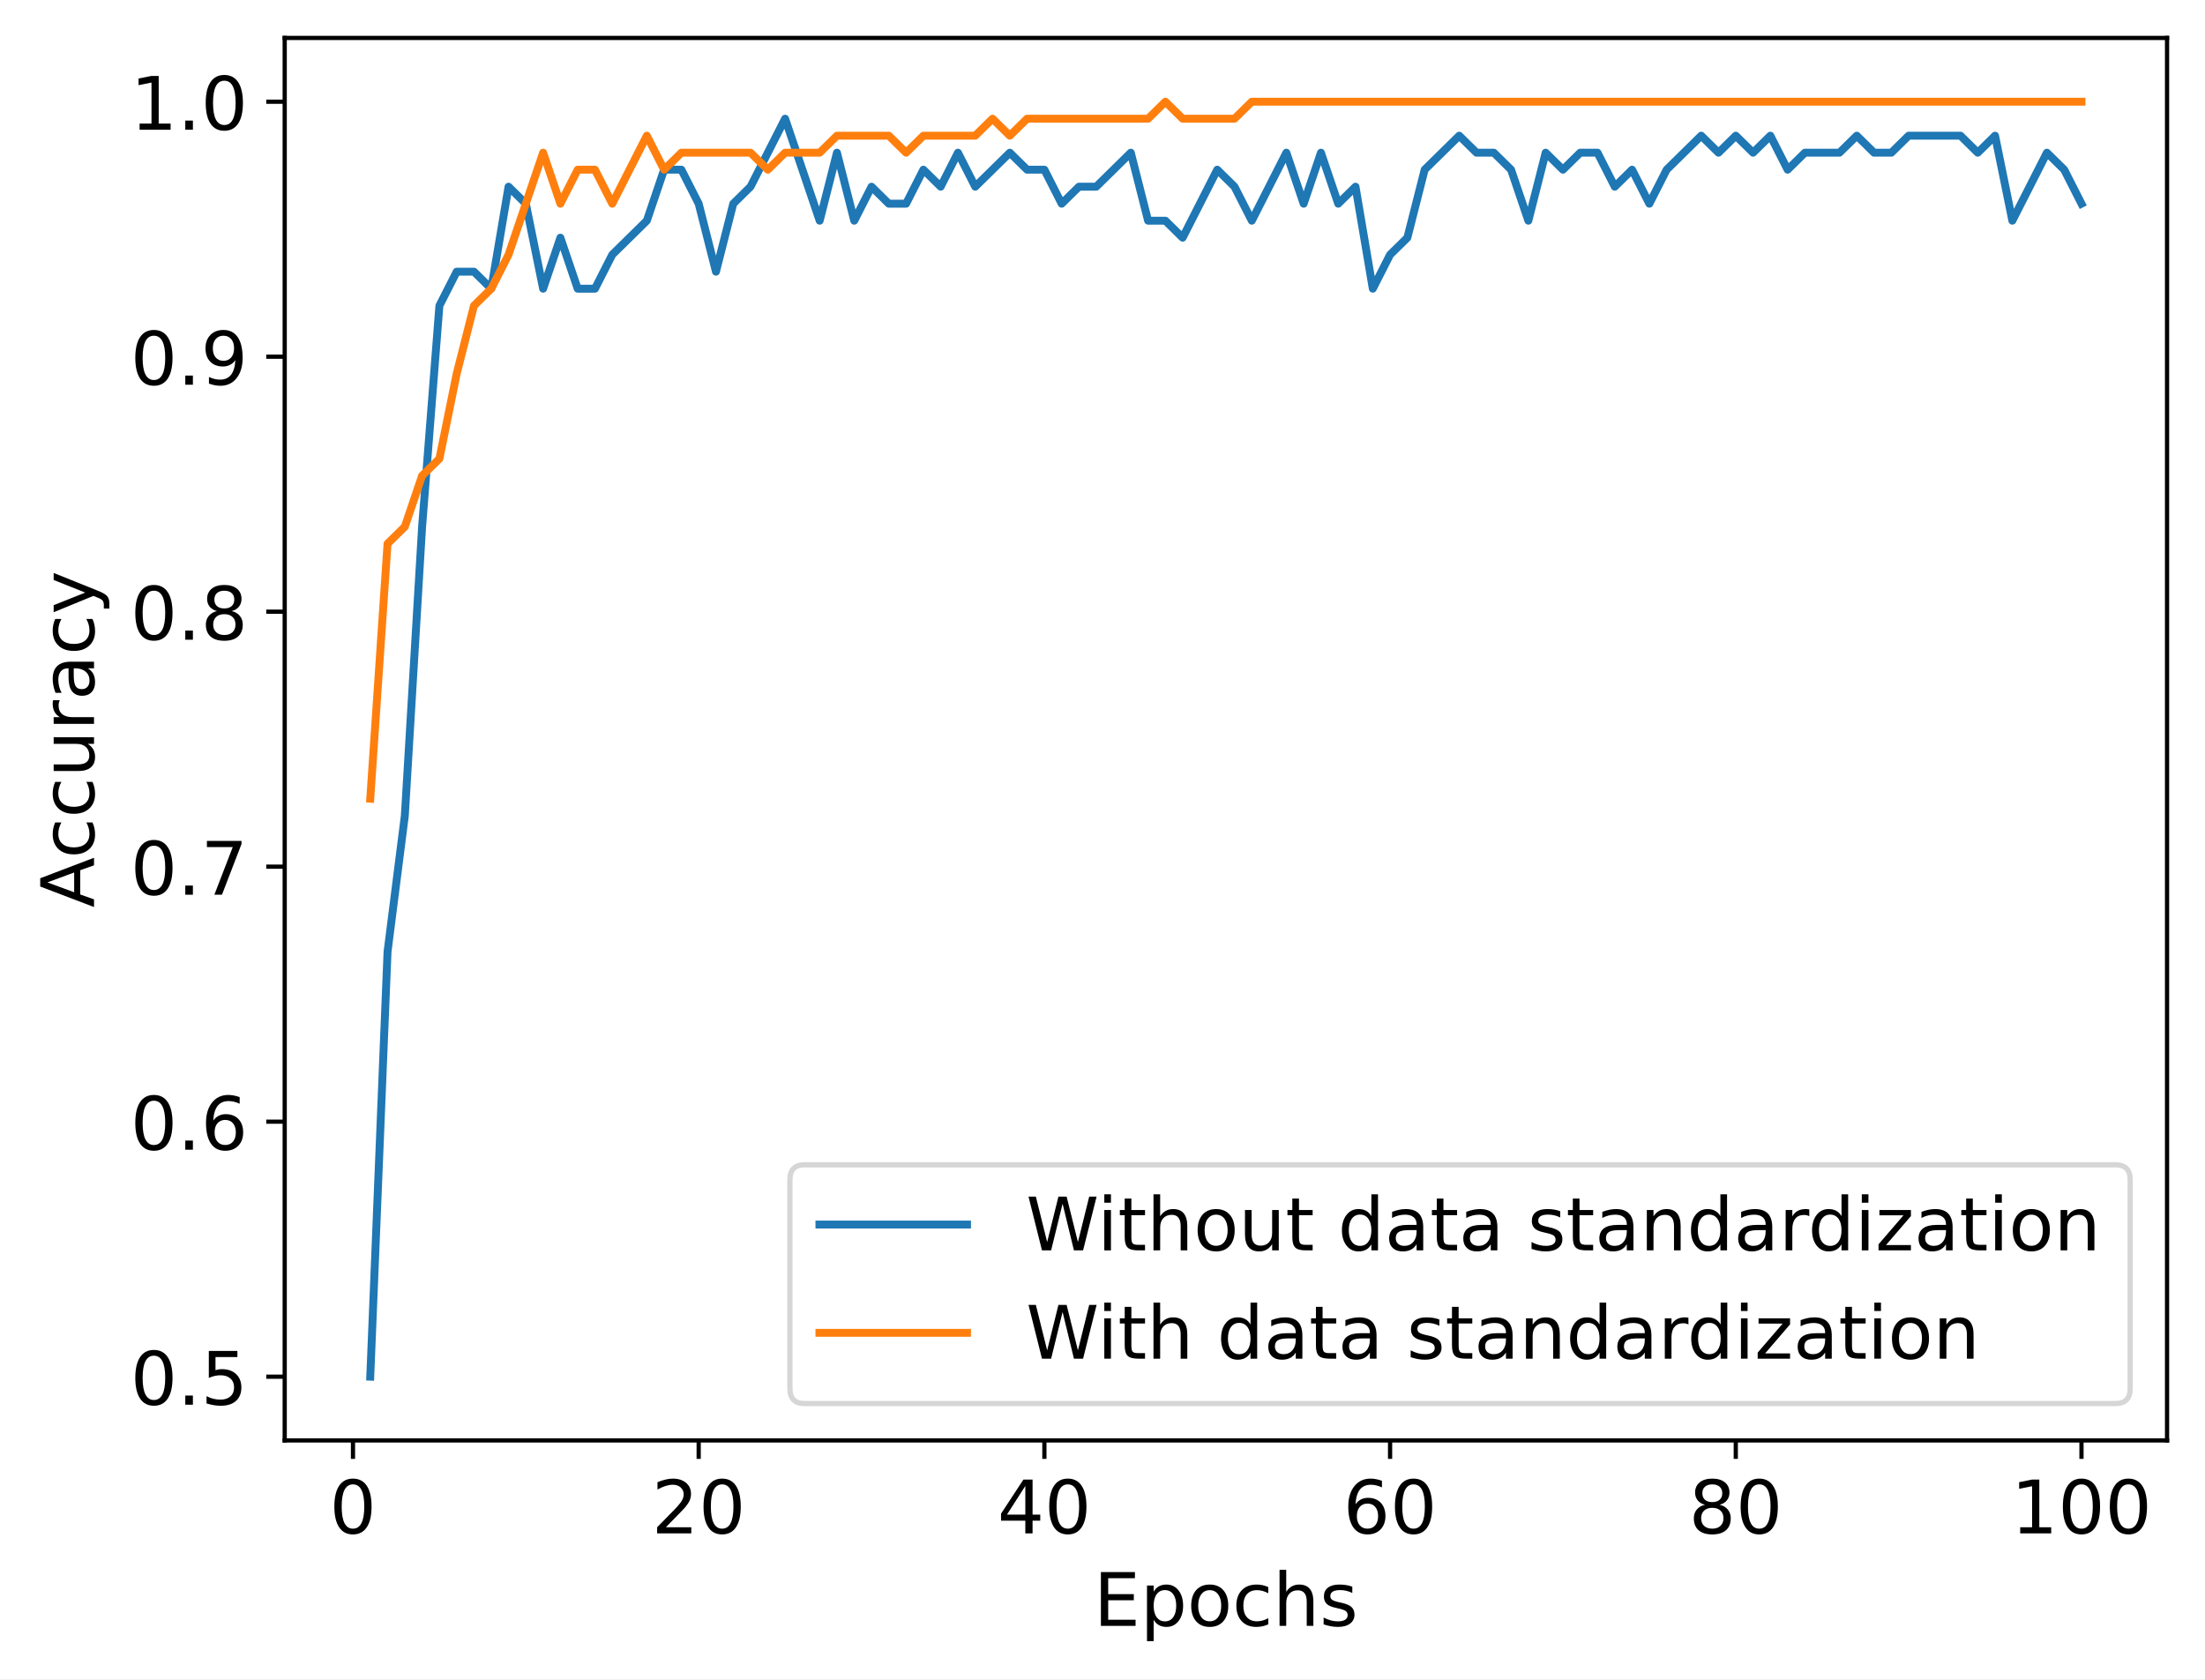
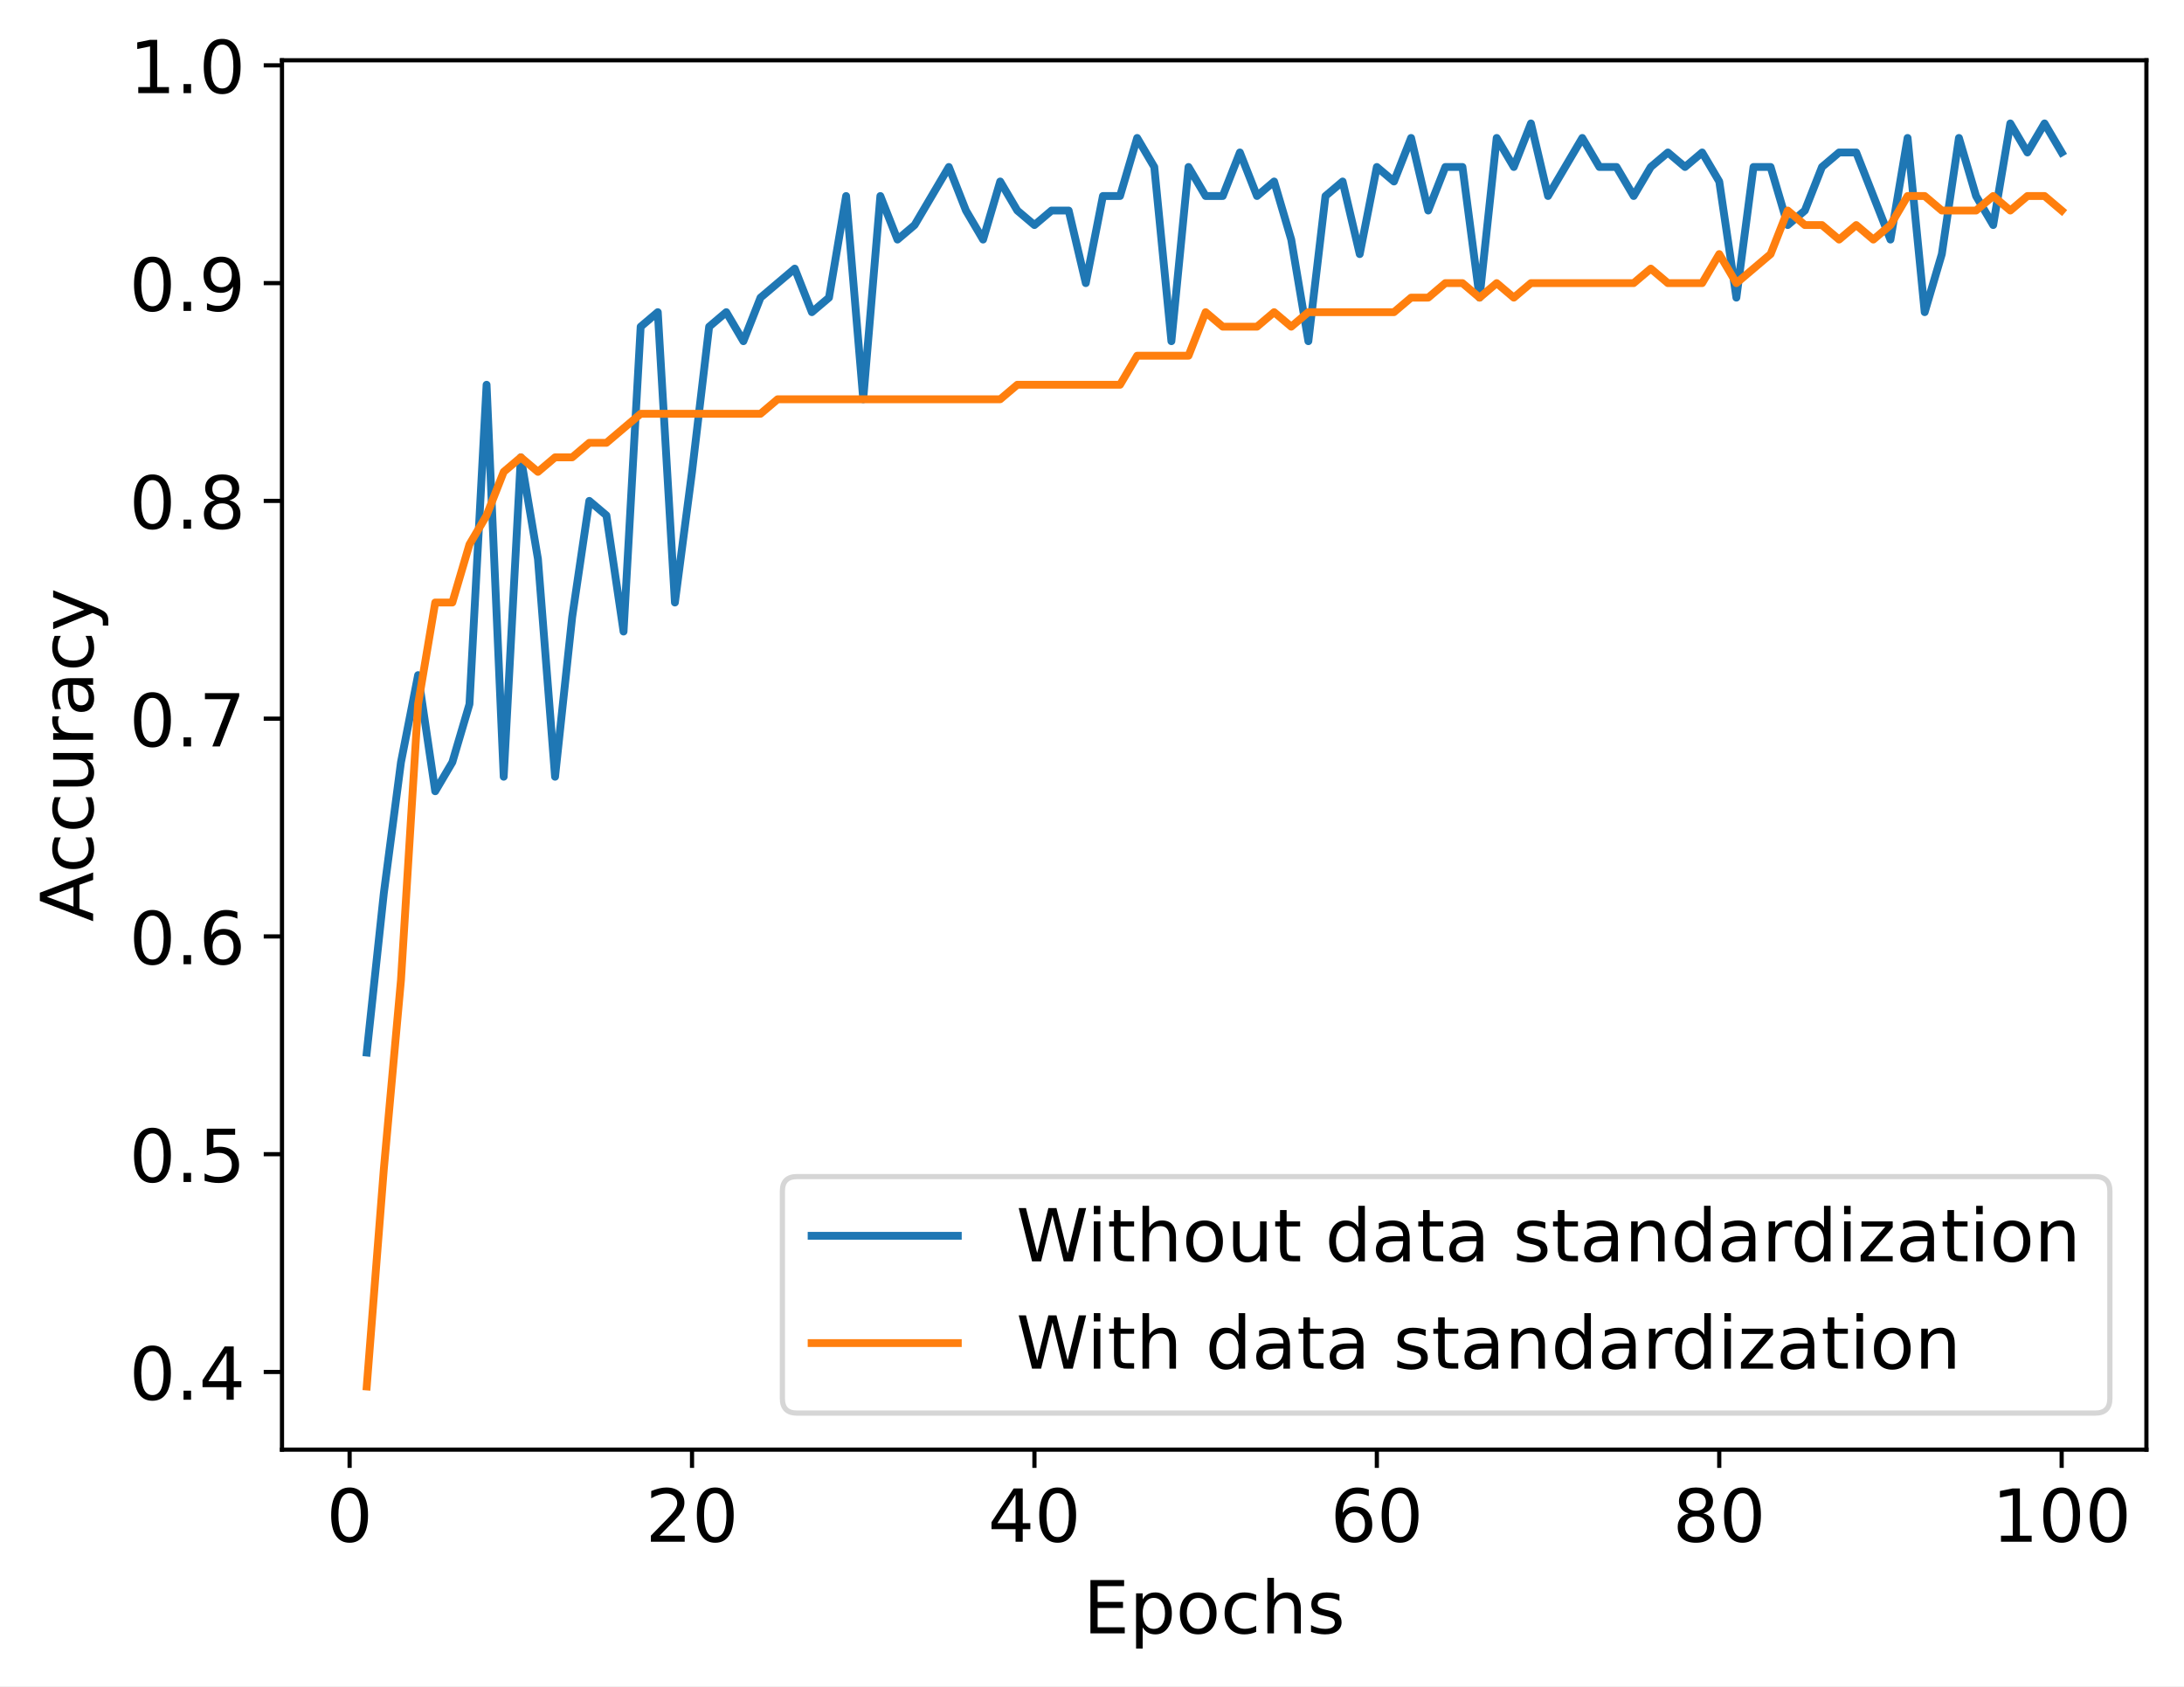
- <svg xmlns="http://www.w3.org/2000/svg" xmlns:xlink="http://www.w3.org/1999/xlink" width="418.334pt" height="318.611pt" viewBox="0 0 418.334 318.611" version="1.1">
+ <svg xmlns="http://www.w3.org/2000/svg" xmlns:xlink="http://www.w3.org/1999/xlink" width="418.334pt" height="322.956pt" viewBox="0 0 418.334 322.956" version="1.1">
  <defs>
    <style type="text/css">*{stroke-linejoin: round; stroke-linecap: butt}</style>
  </defs>
  <g id="figure_1">
    <g id="patch_1">
-       <path d="M 0 318.611  L 418.334 318.611  L 418.334 0  L 0 0  z " style="fill: #ffffff" />
+       <path d="M 0 322.956  L 418.334 322.956  L 418.334 0  L 0 0  z " style="fill: #ffffff" />
    </g>
    <g id="axes_1">
      <g id="patch_2">
-         <path d="M 54.014 273.312  L 411.134 273.312  L 411.134 7.2  L 54.014 7.2  z " style="fill: #ffffff" />
+         <path d="M 54.014 277.658  L 411.134 277.658  L 411.134 11.546  L 54.014 11.546  z " style="fill: #ffffff" />
      </g>
      <g id="matplotlib.axis_1">
        <g id="xtick_1">
          <g id="line2d_1">
            <defs>
-               <path id="m6c33b7d2ee" d="M 0 0  L 0 3.5  " style="stroke: #000000; stroke-width: 0.8" />
-             </defs>
-             <g>
-               <use xlink:href="#m6c33b7d2ee" x="66.967" y="273.312" style="stroke: #000000; stroke-width: 0.8" />
+               <path id="m0db9f91074" d="M 0 0  L 0 3.5  " style="stroke: #000000; stroke-width: 0.8" />
+             </defs>
+             <g>
+               <use xlink:href="#m0db9f91074" x="66.967" y="277.658" style="stroke: #000000; stroke-width: 0.8" />
            </g>
          </g>
          <g id="text_1">
-             <g transform="translate(62.51339 290.9498) scale(0.14 -0.14)">
+             <g transform="translate(62.51339 295.2955) scale(0.14 -0.14)">
              <defs>
                <path id="DejaVuSans-30" d="M 2034 4250  Q 1547 4250 1301 3770  Q 1056 3291 1056 2328  Q 1056 1369 1301 889  Q 1547 409 2034 409  Q 2525 409 2770 889  Q 3016 1369 3016 2328  Q 3016 3291 2770 3770  Q 2525 4250 2034 4250  z M 2034 4750  Q 2819 4750 3233 4129  Q 3647 3509 3647 2328  Q 3647 1150 3233 529  Q 2819 -91 2034 -91  Q 1250 -91 836 529  Q 422 1150 422 2328  Q 422 3509 836 4129  Q 1250 4750 2034 4750  z " transform="scale(0.015625)" />
              </defs>
              <use xlink:href="#DejaVuSans-30" />
            </g>
          </g>
        </g>
        <g id="xtick_2">
          <g id="line2d_2">
            <g>
-               <use xlink:href="#m6c33b7d2ee" x="132.554" y="273.312" style="stroke: #000000; stroke-width: 0.8" />
+               <use xlink:href="#m0db9f91074" x="132.554" y="277.658" style="stroke: #000000; stroke-width: 0.8" />
            </g>
          </g>
          <g id="text_2">
-             <g transform="translate(123.6464 290.9498) scale(0.14 -0.14)">
+             <g transform="translate(123.6464 295.2955) scale(0.14 -0.14)">
              <defs>
                <path id="DejaVuSans-32" d="M 1228 531  L 3431 531  L 3431 0  L 469 0  L 469 531  Q 828 903 1448 1529  Q 2069 2156 2228 2338  Q 2531 2678 2651 2914  Q 2772 3150 2772 3378  Q 2772 3750 2511 3984  Q 2250 4219 1831 4219  Q 1534 4219 1204 4116  Q 875 4013 500 3803  L 500 4441  Q 881 4594 1212 4672  Q 1544 4750 1819 4750  Q 2544 4750 2975 4387  Q 3406 4025 3406 3419  Q 3406 3131 3298 2873  Q 3191 2616 2906 2266  Q 2828 2175 2409 1742  Q 1991 1309 1228 531  z " transform="scale(0.015625)" />
              </defs>
              <use xlink:href="#DejaVuSans-32" />
              <use xlink:href="#DejaVuSans-30" x="63.623" />
            </g>
          </g>
        </g>
        <g id="xtick_3">
          <g id="line2d_3">
            <g>
-               <use xlink:href="#m6c33b7d2ee" x="198.141" y="273.312" style="stroke: #000000; stroke-width: 0.8" />
+               <use xlink:href="#m0db9f91074" x="198.141" y="277.658" style="stroke: #000000; stroke-width: 0.8" />
            </g>
          </g>
          <g id="text_3">
-             <g transform="translate(189.2332 290.9498) scale(0.14 -0.14)">
+             <g transform="translate(189.2332 295.2955) scale(0.14 -0.14)">
              <defs>
                <path id="DejaVuSans-34" d="M 2419 4116  L 825 1625  L 2419 1625  L 2419 4116  z M 2253 4666  L 3047 4666  L 3047 1625  L 3713 1625  L 3713 1100  L 3047 1100  L 3047 0  L 2419 0  L 2419 1100  L 313 1100  L 313 1709  L 2253 4666  z " transform="scale(0.015625)" />
              </defs>
              <use xlink:href="#DejaVuSans-34" />
              <use xlink:href="#DejaVuSans-30" x="63.623" />
            </g>
          </g>
        </g>
        <g id="xtick_4">
          <g id="line2d_4">
            <g>
-               <use xlink:href="#m6c33b7d2ee" x="263.727" y="273.312" style="stroke: #000000; stroke-width: 0.8" />
+               <use xlink:href="#m0db9f91074" x="263.727" y="277.658" style="stroke: #000000; stroke-width: 0.8" />
            </g>
          </g>
          <g id="text_4">
-             <g transform="translate(254.82 290.9498) scale(0.14 -0.14)">
+             <g transform="translate(254.82 295.2955) scale(0.14 -0.14)">
              <defs>
                <path id="DejaVuSans-36" d="M 2113 2584  Q 1688 2584 1439 2293  Q 1191 2003 1191 1497  Q 1191 994 1439 701  Q 1688 409 2113 409  Q 2538 409 2786 701  Q 3034 994 3034 1497  Q 3034 2003 2786 2293  Q 2538 2584 2113 2584  z M 3366 4563  L 3366 3988  Q 3128 4100 2886 4159  Q 2644 4219 2406 4219  Q 1781 4219 1451 3797  Q 1122 3375 1075 2522  Q 1259 2794 1537 2939  Q 1816 3084 2150 3084  Q 2853 3084 3261 2657  Q 3669 2231 3669 1497  Q 3669 778 3244 343  Q 2819 -91 2113 -91  Q 1303 -91 875 529  Q 447 1150 447 2328  Q 447 3434 972 4092  Q 1497 4750 2381 4750  Q 2619 4750 2861 4703  Q 3103 4656 3366 4563  z " transform="scale(0.015625)" />
              </defs>
              <use xlink:href="#DejaVuSans-36" />
              <use xlink:href="#DejaVuSans-30" x="63.623" />
            </g>
          </g>
        </g>
        <g id="xtick_5">
          <g id="line2d_5">
            <g>
-               <use xlink:href="#m6c33b7d2ee" x="329.314" y="273.312" style="stroke: #000000; stroke-width: 0.8" />
+               <use xlink:href="#m0db9f91074" x="329.314" y="277.658" style="stroke: #000000; stroke-width: 0.8" />
            </g>
          </g>
          <g id="text_5">
-             <g transform="translate(320.4067 290.9498) scale(0.14 -0.14)">
+             <g transform="translate(320.4067 295.2955) scale(0.14 -0.14)">
              <defs>
                <path id="DejaVuSans-38" d="M 2034 2216  Q 1584 2216 1326 1975  Q 1069 1734 1069 1313  Q 1069 891 1326 650  Q 1584 409 2034 409  Q 2484 409 2743 651  Q 3003 894 3003 1313  Q 3003 1734 2745 1975  Q 2488 2216 2034 2216  z M 1403 2484  Q 997 2584 770 2862  Q 544 3141 544 3541  Q 544 4100 942 4425  Q 1341 4750 2034 4750  Q 2731 4750 3128 4425  Q 3525 4100 3525 3541  Q 3525 3141 3298 2862  Q 3072 2584 2669 2484  Q 3125 2378 3379 2068  Q 3634 1759 3634 1313  Q 3634 634 3220 271  Q 2806 -91 2034 -91  Q 1263 -91 848 271  Q 434 634 434 1313  Q 434 1759 690 2068  Q 947 2378 1403 2484  z M 1172 3481  Q 1172 3119 1398 2916  Q 1625 2713 2034 2713  Q 2441 2713 2670 2916  Q 2900 3119 2900 3481  Q 2900 3844 2670 4047  Q 2441 4250 2034 4250  Q 1625 4250 1398 4047  Q 1172 3844 1172 3481  z " transform="scale(0.015625)" />
              </defs>
              <use xlink:href="#DejaVuSans-38" />
              <use xlink:href="#DejaVuSans-30" x="63.623" />
            </g>
          </g>
        </g>
        <g id="xtick_6">
          <g id="line2d_6">
            <g>
-               <use xlink:href="#m6c33b7d2ee" x="394.901" y="273.312" style="stroke: #000000; stroke-width: 0.8" />
+               <use xlink:href="#m0db9f91074" x="394.901" y="277.658" style="stroke: #000000; stroke-width: 0.8" />
            </g>
          </g>
          <g id="text_6">
-             <g transform="translate(381.5398 290.9498) scale(0.14 -0.14)">
+             <g transform="translate(381.5398 295.2955) scale(0.14 -0.14)">
              <defs>
                <path id="DejaVuSans-31" d="M 794 531  L 1825 531  L 1825 4091  L 703 3866  L 703 4441  L 1819 4666  L 2450 4666  L 2450 531  L 3481 531  L 3481 0  L 794 0  L 794 531  z " transform="scale(0.015625)" />
              </defs>
              <use xlink:href="#DejaVuSans-31" />
              <use xlink:href="#DejaVuSans-30" x="63.623" />
              <use xlink:href="#DejaVuSans-30" x="127.246" />
            </g>
          </g>
        </g>
        <g id="text_7">
-           <g transform="translate(207.4919 308.4992) scale(0.14 -0.14)">
+           <g transform="translate(207.4919 312.8448) scale(0.14 -0.14)">
            <defs>
              <path id="DejaVuSans-45" d="M 628 4666  L 3578 4666  L 3578 4134  L 1259 4134  L 1259 2753  L 3481 2753  L 3481 2222  L 1259 2222  L 1259 531  L 3634 531  L 3634 0  L 628 0  L 628 4666  z " transform="scale(0.015625)" />
              <path id="DejaVuSans-70" d="M 1159 525  L 1159 -1331  L 581 -1331  L 581 3500  L 1159 3500  L 1159 2969  Q 1341 3281 1617 3432  Q 1894 3584 2278 3584  Q 2916 3584 3314 3078  Q 3713 2572 3713 1747  Q 3713 922 3314 415  Q 2916 -91 2278 -91  Q 1894 -91 1617 61  Q 1341 213 1159 525  z M 3116 1747  Q 3116 2381 2855 2742  Q 2594 3103 2138 3103  Q 1681 3103 1420 2742  Q 1159 2381 1159 1747  Q 1159 1113 1420 752  Q 1681 391 2138 391  Q 2594 391 2855 752  Q 3116 1113 3116 1747  z " transform="scale(0.015625)" />
              <path id="DejaVuSans-6f" d="M 1959 3097  Q 1497 3097 1228 2736  Q 959 2375 959 1747  Q 959 1119 1226 758  Q 1494 397 1959 397  Q 2419 397 2687 759  Q 2956 1122 2956 1747  Q 2956 2369 2687 2733  Q 2419 3097 1959 3097  z M 1959 3584  Q 2709 3584 3137 3096  Q 3566 2609 3566 1747  Q 3566 888 3137 398  Q 2709 -91 1959 -91  Q 1206 -91 779 398  Q 353 888 353 1747  Q 353 2609 779 3096  Q 1206 3584 1959 3584  z " transform="scale(0.015625)" />
              <path id="DejaVuSans-63" d="M 3122 3366  L 3122 2828  Q 2878 2963 2633 3030  Q 2388 3097 2138 3097  Q 1578 3097 1268 2742  Q 959 2388 959 1747  Q 959 1106 1268 751  Q 1578 397 2138 397  Q 2388 397 2633 464  Q 2878 531 3122 666  L 3122 134  Q 2881 22 2623 -34  Q 2366 -91 2075 -91  Q 1284 -91 818 406  Q 353 903 353 1747  Q 353 2603 823 3093  Q 1294 3584 2113 3584  Q 2378 3584 2631 3529  Q 2884 3475 3122 3366  z " transform="scale(0.015625)" />
              <path id="DejaVuSans-68" d="M 3513 2113  L 3513 0  L 2938 0  L 2938 2094  Q 2938 2591 2744 2837  Q 2550 3084 2163 3084  Q 1697 3084 1428 2787  Q 1159 2491 1159 1978  L 1159 0  L 581 0  L 581 4863  L 1159 4863  L 1159 2956  Q 1366 3272 1645 3428  Q 1925 3584 2291 3584  Q 2894 3584 3203 3211  Q 3513 2838 3513 2113  z " transform="scale(0.015625)" />
              <path id="DejaVuSans-73" d="M 2834 3397  L 2834 2853  Q 2591 2978 2328 3040  Q 2066 3103 1784 3103  Q 1356 3103 1142 2972  Q 928 2841 928 2578  Q 928 2378 1081 2264  Q 1234 2150 1697 2047  L 1894 2003  Q 2506 1872 2764 1633  Q 3022 1394 3022 966  Q 3022 478 2636 193  Q 2250 -91 1575 -91  Q 1294 -91 989 -36  Q 684 19 347 128  L 347 722  Q 666 556 975 473  Q 1284 391 1588 391  Q 1994 391 2212 530  Q 2431 669 2431 922  Q 2431 1156 2273 1281  Q 2116 1406 1581 1522  L 1381 1569  Q 847 1681 609 1914  Q 372 2147 372 2553  Q 372 3047 722 3315  Q 1072 3584 1716 3584  Q 2034 3584 2315 3537  Q 2597 3491 2834 3397  z " transform="scale(0.015625)" />
            </defs>
            <use xlink:href="#DejaVuSans-45" />
            <use xlink:href="#DejaVuSans-70" x="63.184" />
            <use xlink:href="#DejaVuSans-6f" x="126.66" />
            <use xlink:href="#DejaVuSans-63" x="187.842" />
            <use xlink:href="#DejaVuSans-68" x="242.822" />
            <use xlink:href="#DejaVuSans-73" x="306.201" />
          </g>
        </g>
      </g>
      <g id="matplotlib.axis_2">
        <g id="ytick_1">
          <g id="line2d_7">
            <defs>
-               <path id="mc312e92c72" d="M 0 0  L -3.5 0  " style="stroke: #000000; stroke-width: 0.8" />
-             </defs>
-             <g>
-               <use xlink:href="#mc312e92c72" x="54.014" y="261.216" style="stroke: #000000; stroke-width: 0.8" />
+               <path id="md417755ae5" d="M 0 0  L -3.5 0  " style="stroke: #000000; stroke-width: 0.8" />
+             </defs>
+             <g>
+               <use xlink:href="#md417755ae5" x="54.014" y="262.781" style="stroke: #000000; stroke-width: 0.8" />
            </g>
          </g>
          <g id="text_8">
-             <g transform="translate(24.74938 266.5349) scale(0.14 -0.14)">
+             <g transform="translate(24.74938 268.0999) scale(0.14 -0.14)">
              <defs>
                <path id="DejaVuSans-2e" d="M 684 794  L 1344 794  L 1344 0  L 684 0  L 684 794  z " transform="scale(0.015625)" />
-                 <path id="DejaVuSans-35" d="M 691 4666  L 3169 4666  L 3169 4134  L 1269 4134  L 1269 2991  Q 1406 3038 1543 3061  Q 1681 3084 1819 3084  Q 2600 3084 3056 2656  Q 3513 2228 3513 1497  Q 3513 744 3044 326  Q 2575 -91 1722 -91  Q 1428 -91 1123 -41  Q 819 9 494 109  L 494 744  Q 775 591 1075 516  Q 1375 441 1709 441  Q 2250 441 2565 725  Q 2881 1009 2881 1497  Q 2881 1984 2565 2268  Q 2250 2553 1709 2553  Q 1456 2553 1204 2497  Q 953 2441 691 2322  L 691 4666  z " transform="scale(0.015625)" />
-               </defs>
-               <use xlink:href="#DejaVuSans-30" />
-               <use xlink:href="#DejaVuSans-2e" x="63.623" />
-               <use xlink:href="#DejaVuSans-35" x="95.41" />
+               </defs>
+               <use xlink:href="#DejaVuSans-30" />
+               <use xlink:href="#DejaVuSans-2e" x="63.623" />
+               <use xlink:href="#DejaVuSans-34" x="95.41" />
            </g>
          </g>
        </g>
        <g id="ytick_2">
          <g id="line2d_8">
            <g>
-               <use xlink:href="#mc312e92c72" x="54.014" y="212.832" style="stroke: #000000; stroke-width: 0.8" />
+               <use xlink:href="#md417755ae5" x="54.014" y="221.071" style="stroke: #000000; stroke-width: 0.8" />
            </g>
          </g>
          <g id="text_9">
-             <g transform="translate(24.74938 218.1509) scale(0.14 -0.14)">
-               <use xlink:href="#DejaVuSans-30" />
-               <use xlink:href="#DejaVuSans-2e" x="63.623" />
-               <use xlink:href="#DejaVuSans-36" x="95.41" />
+             <g transform="translate(24.74938 226.3895) scale(0.14 -0.14)">
+               <defs>
+                 <path id="DejaVuSans-35" d="M 691 4666  L 3169 4666  L 3169 4134  L 1269 4134  L 1269 2991  Q 1406 3038 1543 3061  Q 1681 3084 1819 3084  Q 2600 3084 3056 2656  Q 3513 2228 3513 1497  Q 3513 744 3044 326  Q 2575 -91 1722 -91  Q 1428 -91 1123 -41  Q 819 9 494 109  L 494 744  Q 775 591 1075 516  Q 1375 441 1709 441  Q 2250 441 2565 725  Q 2881 1009 2881 1497  Q 2881 1984 2565 2268  Q 2250 2553 1709 2553  Q 1456 2553 1204 2497  Q 953 2441 691 2322  L 691 4666  z " transform="scale(0.015625)" />
+               </defs>
+               <use xlink:href="#DejaVuSans-30" />
+               <use xlink:href="#DejaVuSans-2e" x="63.623" />
+               <use xlink:href="#DejaVuSans-35" x="95.41" />
            </g>
          </g>
        </g>
        <g id="ytick_3">
          <g id="line2d_9">
            <g>
-               <use xlink:href="#mc312e92c72" x="54.014" y="164.448" style="stroke: #000000; stroke-width: 0.8" />
+               <use xlink:href="#md417755ae5" x="54.014" y="179.36" style="stroke: #000000; stroke-width: 0.8" />
            </g>
          </g>
          <g id="text_10">
-             <g transform="translate(24.74938 169.7669) scale(0.14 -0.14)">
-               <defs>
-                 <path id="DejaVuSans-37" d="M 525 4666  L 3525 4666  L 3525 4397  L 1831 0  L 1172 0  L 2766 4134  L 525 4134  L 525 4666  z " transform="scale(0.015625)" />
-               </defs>
-               <use xlink:href="#DejaVuSans-30" />
-               <use xlink:href="#DejaVuSans-2e" x="63.623" />
-               <use xlink:href="#DejaVuSans-37" x="95.41" />
+             <g transform="translate(24.74938 184.6792) scale(0.14 -0.14)">
+               <use xlink:href="#DejaVuSans-30" />
+               <use xlink:href="#DejaVuSans-2e" x="63.623" />
+               <use xlink:href="#DejaVuSans-36" x="95.41" />
            </g>
          </g>
        </g>
        <g id="ytick_4">
          <g id="line2d_10">
            <g>
-               <use xlink:href="#mc312e92c72" x="54.014" y="116.064" style="stroke: #000000; stroke-width: 0.8" />
+               <use xlink:href="#md417755ae5" x="54.014" y="137.65" style="stroke: #000000; stroke-width: 0.8" />
            </g>
          </g>
          <g id="text_11">
-             <g transform="translate(24.74938 121.3829) scale(0.14 -0.14)">
-               <use xlink:href="#DejaVuSans-30" />
-               <use xlink:href="#DejaVuSans-2e" x="63.623" />
-               <use xlink:href="#DejaVuSans-38" x="95.41" />
+             <g transform="translate(24.74938 142.9688) scale(0.14 -0.14)">
+               <defs>
+                 <path id="DejaVuSans-37" d="M 525 4666  L 3525 4666  L 3525 4397  L 1831 0  L 1172 0  L 2766 4134  L 525 4134  L 525 4666  z " transform="scale(0.015625)" />
+               </defs>
+               <use xlink:href="#DejaVuSans-30" />
+               <use xlink:href="#DejaVuSans-2e" x="63.623" />
+               <use xlink:href="#DejaVuSans-37" x="95.41" />
            </g>
          </g>
        </g>
        <g id="ytick_5">
          <g id="line2d_11">
            <g>
-               <use xlink:href="#mc312e92c72" x="54.014" y="67.68" style="stroke: #000000; stroke-width: 0.8" />
+               <use xlink:href="#md417755ae5" x="54.014" y="95.94" style="stroke: #000000; stroke-width: 0.8" />
            </g>
          </g>
          <g id="text_12">
-             <g transform="translate(24.74938 72.99891) scale(0.14 -0.14)">
-               <defs>
-                 <path id="DejaVuSans-39" d="M 703 97  L 703 672  Q 941 559 1184 500  Q 1428 441 1663 441  Q 2288 441 2617 861  Q 2947 1281 2994 2138  Q 2813 1869 2534 1725  Q 2256 1581 1919 1581  Q 1219 1581 811 2004  Q 403 2428 403 3163  Q 403 3881 828 4315  Q 1253 4750 1959 4750  Q 2769 4750 3195 4129  Q 3622 3509 3622 2328  Q 3622 1225 3098 567  Q 2575 -91 1691 -91  Q 1453 -91 1209 -44  Q 966 3 703 97  z M 1959 2075  Q 2384 2075 2632 2365  Q 2881 2656 2881 3163  Q 2881 3666 2632 3958  Q 2384 4250 1959 4250  Q 1534 4250 1286 3958  Q 1038 3666 1038 3163  Q 1038 2656 1286 2365  Q 1534 2075 1959 2075  z " transform="scale(0.015625)" />
-               </defs>
-               <use xlink:href="#DejaVuSans-30" />
-               <use xlink:href="#DejaVuSans-2e" x="63.623" />
-               <use xlink:href="#DejaVuSans-39" x="95.41" />
+             <g transform="translate(24.74938 101.2585) scale(0.14 -0.14)">
+               <use xlink:href="#DejaVuSans-30" />
+               <use xlink:href="#DejaVuSans-2e" x="63.623" />
+               <use xlink:href="#DejaVuSans-38" x="95.41" />
            </g>
          </g>
        </g>
        <g id="ytick_6">
          <g id="line2d_12">
            <g>
-               <use xlink:href="#mc312e92c72" x="54.014" y="19.296" style="stroke: #000000; stroke-width: 0.8" />
+               <use xlink:href="#md417755ae5" x="54.014" y="54.229" style="stroke: #000000; stroke-width: 0.8" />
            </g>
          </g>
          <g id="text_13">
-             <g transform="translate(24.74938 24.61491) scale(0.14 -0.14)">
+             <g transform="translate(24.74938 59.54816) scale(0.14 -0.14)">
+               <defs>
+                 <path id="DejaVuSans-39" d="M 703 97  L 703 672  Q 941 559 1184 500  Q 1428 441 1663 441  Q 2288 441 2617 861  Q 2947 1281 2994 2138  Q 2813 1869 2534 1725  Q 2256 1581 1919 1581  Q 1219 1581 811 2004  Q 403 2428 403 3163  Q 403 3881 828 4315  Q 1253 4750 1959 4750  Q 2769 4750 3195 4129  Q 3622 3509 3622 2328  Q 3622 1225 3098 567  Q 2575 -91 1691 -91  Q 1453 -91 1209 -44  Q 966 3 703 97  z M 1959 2075  Q 2384 2075 2632 2365  Q 2881 2656 2881 3163  Q 2881 3666 2632 3958  Q 2384 4250 1959 4250  Q 1534 4250 1286 3958  Q 1038 3666 1038 3163  Q 1038 2656 1286 2365  Q 1534 2075 1959 2075  z " transform="scale(0.015625)" />
+               </defs>
+               <use xlink:href="#DejaVuSans-30" />
+               <use xlink:href="#DejaVuSans-2e" x="63.623" />
+               <use xlink:href="#DejaVuSans-39" x="95.41" />
+             </g>
+           </g>
+         </g>
+         <g id="ytick_7">
+           <g id="line2d_13">
+             <g>
+               <use xlink:href="#md417755ae5" x="54.014" y="12.519" style="stroke: #000000; stroke-width: 0.8" />
+             </g>
+           </g>
+           <g id="text_14">
+             <g transform="translate(24.74938 17.83781) scale(0.14 -0.14)">
              <use xlink:href="#DejaVuSans-31" />
              <use xlink:href="#DejaVuSans-2e" x="63.623" />
              <use xlink:href="#DejaVuSans-30" x="95.41" />
            </g>
          </g>
        </g>
-         <g id="text_14">
-           <g transform="translate(17.83781 172.2154) rotate(-90) scale(0.14 -0.14)">
+         <g id="text_15">
+           <g transform="translate(17.83781 176.561) rotate(-90) scale(0.14 -0.14)">
            <defs>
              <path id="DejaVuSans-41" d="M 2188 4044  L 1331 1722  L 3047 1722  L 2188 4044  z M 1831 4666  L 2547 4666  L 4325 0  L 3669 0  L 3244 1197  L 1141 1197  L 716 0  L 50 0  L 1831 4666  z " transform="scale(0.015625)" />
              <path id="DejaVuSans-75" d="M 544 1381  L 544 3500  L 1119 3500  L 1119 1403  Q 1119 906 1312 657  Q 1506 409 1894 409  Q 2359 409 2629 706  Q 2900 1003 2900 1516  L 2900 3500  L 3475 3500  L 3475 0  L 2900 0  L 2900 538  Q 2691 219 2414 64  Q 2138 -91 1772 -91  Q 1169 -91 856 284  Q 544 659 544 1381  z M 1991 3584  L 1991 3584  z " transform="scale(0.015625)" />
              <path id="DejaVuSans-72" d="M 2631 2963  Q 2534 3019 2420 3045  Q 2306 3072 2169 3072  Q 1681 3072 1420 2755  Q 1159 2438 1159 1844  L 1159 0  L 581 0  L 581 3500  L 1159 3500  L 1159 2956  Q 1341 3275 1631 3429  Q 1922 3584 2338 3584  Q 2397 3584 2469 3576  Q 2541 3569 2628 3553  L 2631 2963  z " transform="scale(0.015625)" />
              <path id="DejaVuSans-61" d="M 2194 1759  Q 1497 1759 1228 1600  Q 959 1441 959 1056  Q 959 750 1161 570  Q 1363 391 1709 391  Q 2188 391 2477 730  Q 2766 1069 2766 1631  L 2766 1759  L 2194 1759  z M 3341 1997  L 3341 0  L 2766 0  L 2766 531  Q 2569 213 2275 61  Q 1981 -91 1556 -91  Q 1019 -91 701 211  Q 384 513 384 1019  Q 384 1609 779 1909  Q 1175 2209 1959 2209  L 2766 2209  L 2766 2266  Q 2766 2663 2505 2880  Q 2244 3097 1772 3097  Q 1472 3097 1187 3025  Q 903 2953 641 2809  L 641 3341  Q 956 3463 1253 3523  Q 1550 3584 1831 3584  Q 2591 3584 2966 3190  Q 3341 2797 3341 1997  z " transform="scale(0.015625)" />
              <path id="DejaVuSans-79" d="M 2059 -325  Q 1816 -950 1584 -1140  Q 1353 -1331 966 -1331  L 506 -1331  L 506 -850  L 844 -850  Q 1081 -850 1212 -737  Q 1344 -625 1503 -206  L 1606 56  L 191 3500  L 800 3500  L 1894 763  L 2988 3500  L 3597 3500  L 2059 -325  z " transform="scale(0.015625)" />
            </defs>
            <use xlink:href="#DejaVuSans-41" />
            <use xlink:href="#DejaVuSans-63" x="66.658" />
            <use xlink:href="#DejaVuSans-63" x="121.639" />
            <use xlink:href="#DejaVuSans-75" x="176.619" />
            <use xlink:href="#DejaVuSans-72" x="239.998" />
            <use xlink:href="#DejaVuSans-61" x="281.111" />
            <use xlink:href="#DejaVuSans-63" x="342.391" />
            <use xlink:href="#DejaVuSans-79" x="397.371" />
          </g>
        </g>
      </g>
-       <g id="line2d_13">
-         <path d="M 70.246 261.216  L 73.526 180.576  L 76.805 154.771  L 80.084 99.936  L 83.364 58.003  L 86.643 51.552  L 89.923 51.552  L 93.202 54.778  L 96.481 35.424  L 99.761 38.65  L 103.04 54.778  L 106.319 45.101  L 109.599 54.778  L 112.878 54.778  L 116.157 48.326  L 119.437 45.101  L 122.716 41.875  L 125.995 32.198  L 129.275 32.198  L 132.554 38.65  L 135.833 51.552  L 139.113 38.65  L 142.392 35.424  L 145.671 28.973  L 148.951 22.522  L 152.23 32.198  L 155.509 41.875  L 158.789 28.973  L 162.068 41.875  L 165.347 35.424  L 168.627 38.65  L 171.906 38.65  L 175.185 32.198  L 178.465 35.424  L 181.744 28.973  L 185.023 35.424  L 188.303 32.198  L 191.582 28.973  L 194.861 32.198  L 198.141 32.198  L 201.42 38.65  L 204.699 35.424  L 207.979 35.424  L 211.258 32.198  L 214.537 28.973  L 217.817 41.875  L 221.096 41.875  L 224.375 45.101  L 227.655 38.65  L 230.934 32.198  L 234.213 35.424  L 237.493 41.875  L 240.772 35.424  L 244.051 28.973  L 247.331 38.65  L 250.61 28.973  L 253.889 38.65  L 257.169 35.424  L 260.448 54.778  L 263.727 48.326  L 267.007 45.101  L 270.286 32.198  L 273.565 28.973  L 276.845 25.747  L 280.124 28.973  L 283.404 28.973  L 286.683 32.198  L 289.962 41.875  L 293.242 28.973  L 296.521 32.198  L 299.8 28.973  L 303.08 28.973  L 306.359 35.424  L 309.638 32.198  L 312.918 38.65  L 316.197 32.198  L 319.476 28.973  L 322.756 25.747  L 326.035 28.973  L 329.314 25.747  L 332.594 28.973  L 335.873 25.747  L 339.152 32.198  L 342.432 28.973  L 345.711 28.973  L 348.99 28.973  L 352.27 25.747  L 355.549 28.973  L 358.828 28.973  L 362.108 25.747  L 365.387 25.747  L 368.666 25.747  L 371.946 25.747  L 375.225 28.973  L 378.504 25.747  L 381.784 41.875  L 385.063 35.424  L 388.342 28.973  L 391.622 32.198  L 394.901 38.65  " clip-path="url(#pfa08ee3d43)" style="fill: none; stroke: #1f77b4; stroke-width: 1.5; stroke-linecap: square" />
-       </g>
      <g id="line2d_14">
-         <path d="M 70.246 151.546  L 73.526 103.162  L 76.805 99.936  L 80.084 90.259  L 83.364 87.034  L 86.643 70.906  L 89.923 58.003  L 93.202 54.778  L 96.481 48.326  L 99.761 38.65  L 103.04 28.973  L 106.319 38.65  L 109.599 32.198  L 112.878 32.198  L 116.157 38.65  L 119.437 32.198  L 122.716 25.747  L 125.995 32.198  L 129.275 28.973  L 132.554 28.973  L 135.833 28.973  L 139.113 28.973  L 142.392 28.973  L 145.671 32.198  L 148.951 28.973  L 152.23 28.973  L 155.509 28.973  L 158.789 25.747  L 162.068 25.747  L 165.347 25.747  L 168.627 25.747  L 171.906 28.973  L 175.185 25.747  L 178.465 25.747  L 181.744 25.747  L 185.023 25.747  L 188.303 22.522  L 191.582 25.747  L 194.861 22.522  L 198.141 22.522  L 201.42 22.522  L 204.699 22.522  L 207.979 22.522  L 211.258 22.522  L 214.537 22.522  L 217.817 22.522  L 221.096 19.296  L 224.375 22.522  L 227.655 22.522  L 230.934 22.522  L 234.213 22.522  L 237.493 19.296  L 240.772 19.296  L 244.051 19.296  L 247.331 19.296  L 250.61 19.296  L 253.889 19.296  L 257.169 19.296  L 260.448 19.296  L 263.727 19.296  L 267.007 19.296  L 270.286 19.296  L 273.565 19.296  L 276.845 19.296  L 280.124 19.296  L 283.404 19.296  L 286.683 19.296  L 289.962 19.296  L 293.242 19.296  L 296.521 19.296  L 299.8 19.296  L 303.08 19.296  L 306.359 19.296  L 309.638 19.296  L 312.918 19.296  L 316.197 19.296  L 319.476 19.296  L 322.756 19.296  L 326.035 19.296  L 329.314 19.296  L 332.594 19.296  L 335.873 19.296  L 339.152 19.296  L 342.432 19.296  L 345.711 19.296  L 348.99 19.296  L 352.27 19.296  L 355.549 19.296  L 358.828 19.296  L 362.108 19.296  L 365.387 19.296  L 368.666 19.296  L 371.946 19.296  L 375.225 19.296  L 378.504 19.296  L 381.784 19.296  L 385.063 19.296  L 388.342 19.296  L 391.622 19.296  L 394.901 19.296  " clip-path="url(#pfa08ee3d43)" style="fill: none; stroke: #ff7f0e; stroke-width: 1.5; stroke-linecap: square" />
+         <path d="M 70.246 201.606  L 73.526 171.018  L 76.805 145.992  L 80.084 129.308  L 83.364 151.553  L 86.643 145.992  L 89.923 134.869  L 93.202 73.694  L 96.481 148.773  L 99.761 87.598  L 103.04 107.062  L 106.319 148.773  L 109.599 118.185  L 112.878 95.94  L 116.157 98.72  L 119.437 120.966  L 122.716 62.571  L 125.995 59.791  L 129.275 115.404  L 132.554 90.378  L 135.833 62.571  L 139.113 59.791  L 142.392 65.352  L 145.671 57.01  L 148.951 54.229  L 152.23 51.449  L 155.509 59.791  L 158.789 57.01  L 162.068 37.545  L 165.347 76.475  L 168.627 37.545  L 171.906 45.887  L 175.185 43.106  L 178.465 37.545  L 181.744 31.984  L 185.023 40.326  L 188.303 45.887  L 191.582 34.764  L 194.861 40.326  L 198.141 43.106  L 201.42 40.326  L 204.699 40.326  L 207.979 54.229  L 211.258 37.545  L 214.537 37.545  L 217.817 26.422  L 221.096 31.984  L 224.375 65.352  L 227.655 31.984  L 230.934 37.545  L 234.213 37.545  L 237.493 29.203  L 240.772 37.545  L 244.051 34.764  L 247.331 45.887  L 250.61 65.352  L 253.889 37.545  L 257.169 34.764  L 260.448 48.668  L 263.727 31.984  L 267.007 34.764  L 270.286 26.422  L 273.565 40.326  L 276.845 31.984  L 280.124 31.984  L 283.404 57.01  L 286.683 26.422  L 289.962 31.984  L 293.242 23.642  L 296.521 37.545  L 299.8 31.984  L 303.08 26.422  L 306.359 31.984  L 309.638 31.984  L 312.918 37.545  L 316.197 31.984  L 319.476 29.203  L 322.756 31.984  L 326.035 29.203  L 329.314 34.764  L 332.594 57.01  L 335.873 31.984  L 339.152 31.984  L 342.432 43.106  L 345.711 40.326  L 348.99 31.984  L 352.27 29.203  L 355.549 29.203  L 358.828 37.545  L 362.108 45.887  L 365.387 26.422  L 368.666 59.791  L 371.946 48.668  L 375.225 26.422  L 378.504 37.545  L 381.784 43.106  L 385.063 23.642  L 388.342 29.203  L 391.622 23.642  L 394.901 29.203  " clip-path="url(#p934eff4870)" style="fill: none; stroke: #1f77b4; stroke-width: 1.5; stroke-linecap: square" />
+       </g>
+       <g id="line2d_15">
+         <path d="M 70.246 265.562  L 73.526 223.851  L 76.805 187.702  L 80.084 134.869  L 83.364 115.404  L 86.643 115.404  L 89.923 104.282  L 93.202 98.72  L 96.481 90.378  L 99.761 87.598  L 103.04 90.378  L 106.319 87.598  L 109.599 87.598  L 112.878 84.817  L 116.157 84.817  L 119.437 82.036  L 122.716 79.255  L 125.995 79.255  L 129.275 79.255  L 132.554 79.255  L 135.833 79.255  L 139.113 79.255  L 142.392 79.255  L 145.671 79.255  L 148.951 76.475  L 152.23 76.475  L 155.509 76.475  L 158.789 76.475  L 162.068 76.475  L 165.347 76.475  L 168.627 76.475  L 171.906 76.475  L 175.185 76.475  L 178.465 76.475  L 181.744 76.475  L 185.023 76.475  L 188.303 76.475  L 191.582 76.475  L 194.861 73.694  L 198.141 73.694  L 201.42 73.694  L 204.699 73.694  L 207.979 73.694  L 211.258 73.694  L 214.537 73.694  L 217.817 68.133  L 221.096 68.133  L 224.375 68.133  L 227.655 68.133  L 230.934 59.791  L 234.213 62.571  L 237.493 62.571  L 240.772 62.571  L 244.051 59.791  L 247.331 62.571  L 250.61 59.791  L 253.889 59.791  L 257.169 59.791  L 260.448 59.791  L 263.727 59.791  L 267.007 59.791  L 270.286 57.01  L 273.565 57.01  L 276.845 54.229  L 280.124 54.229  L 283.404 57.01  L 286.683 54.229  L 289.962 57.01  L 293.242 54.229  L 296.521 54.229  L 299.8 54.229  L 303.08 54.229  L 306.359 54.229  L 309.638 54.229  L 312.918 54.229  L 316.197 51.449  L 319.476 54.229  L 322.756 54.229  L 326.035 54.229  L 329.314 48.668  L 332.594 54.229  L 335.873 51.449  L 339.152 48.668  L 342.432 40.326  L 345.711 43.106  L 348.99 43.106  L 352.27 45.887  L 355.549 43.106  L 358.828 45.887  L 362.108 43.106  L 365.387 37.545  L 368.666 37.545  L 371.946 40.326  L 375.225 40.326  L 378.504 40.326  L 381.784 37.545  L 385.063 40.326  L 388.342 37.545  L 391.622 37.545  L 394.901 40.326  " clip-path="url(#p934eff4870)" style="fill: none; stroke: #ff7f0e; stroke-width: 1.5; stroke-linecap: square" />
      </g>
      <g id="patch_3">
-         <path d="M 54.014 273.312  L 54.014 7.2  " style="fill: none; stroke: #000000; stroke-width: 0.8; stroke-linejoin: miter; stroke-linecap: square" />
+         <path d="M 54.014 277.658  L 54.014 11.546  " style="fill: none; stroke: #000000; stroke-width: 0.8; stroke-linejoin: miter; stroke-linecap: square" />
      </g>
      <g id="patch_4">
-         <path d="M 411.134 273.312  L 411.134 7.2  " style="fill: none; stroke: #000000; stroke-width: 0.8; stroke-linejoin: miter; stroke-linecap: square" />
+         <path d="M 411.134 277.658  L 411.134 11.546  " style="fill: none; stroke: #000000; stroke-width: 0.8; stroke-linejoin: miter; stroke-linecap: square" />
      </g>
      <g id="patch_5">
-         <path d="M 54.014 273.312  L 411.134 273.312  " style="fill: none; stroke: #000000; stroke-width: 0.8; stroke-linejoin: miter; stroke-linecap: square" />
+         <path d="M 54.014 277.658  L 411.134 277.658  " style="fill: none; stroke: #000000; stroke-width: 0.8; stroke-linejoin: miter; stroke-linecap: square" />
      </g>
      <g id="patch_6">
-         <path d="M 54.014 7.2  L 411.134 7.2  " style="fill: none; stroke: #000000; stroke-width: 0.8; stroke-linejoin: miter; stroke-linecap: square" />
+         <path d="M 54.014 11.546  L 411.134 11.546  " style="fill: none; stroke: #000000; stroke-width: 0.8; stroke-linejoin: miter; stroke-linecap: square" />
      </g>
      <g id="legend_1">
        <g id="patch_7">
-           <path d="M 152.663 266.312  L 401.334 266.312  Q 404.134 266.312 404.134 263.512  L 404.134 223.813  Q 404.134 221.013 401.334 221.013  L 152.663 221.013  Q 149.863 221.013 149.863 223.813  L 149.863 263.512  Q 149.863 266.312 152.663 266.312  z " style="fill: #ffffff; opacity: 0.8; stroke: #cccccc; stroke-linejoin: miter" />
-         </g>
-         <g id="line2d_15">
-           <path d="M 155.463 232.351  L 169.463 232.351  L 183.463 232.351  " style="fill: none; stroke: #1f77b4; stroke-width: 1.5; stroke-linecap: square" />
-         </g>
-         <g id="text_15">
-           <g transform="translate(194.6631 237.2511) scale(0.14 -0.14)">
+           <path d="M 152.663 270.658  L 401.334 270.658  Q 404.134 270.658 404.134 267.858  L 404.134 228.159  Q 404.134 225.359 401.334 225.359  L 152.663 225.359  Q 149.863 225.359 149.863 228.159  L 149.863 267.858  Q 149.863 270.658 152.663 270.658  z " style="fill: #ffffff; opacity: 0.8; stroke: #cccccc; stroke-linejoin: miter" />
+         </g>
+         <g id="line2d_16">
+           <path d="M 155.463 236.697  L 169.463 236.697  L 183.463 236.697  " style="fill: none; stroke: #1f77b4; stroke-width: 1.5; stroke-linecap: square" />
+         </g>
+         <g id="text_16">
+           <g transform="translate(194.6631 241.5967) scale(0.14 -0.14)">
            <defs>
              <path id="DejaVuSans-57" d="M 213 4666  L 850 4666  L 1831 722  L 2809 4666  L 3519 4666  L 4500 722  L 5478 4666  L 6119 4666  L 4947 0  L 4153 0  L 3169 4050  L 2175 0  L 1381 0  L 213 4666  z " transform="scale(0.015625)" />
              <path id="DejaVuSans-69" d="M 603 3500  L 1178 3500  L 1178 0  L 603 0  L 603 3500  z M 603 4863  L 1178 4863  L 1178 4134  L 603 4134  L 603 4863  z " transform="scale(0.015625)" />
              <path id="DejaVuSans-74" d="M 1172 4494  L 1172 3500  L 2356 3500  L 2356 3053  L 1172 3053  L 1172 1153  Q 1172 725 1289 603  Q 1406 481 1766 481  L 2356 481  L 2356 0  L 1766 0  Q 1100 0 847 248  Q 594 497 594 1153  L 594 3053  L 172 3053  L 172 3500  L 594 3500  L 594 4494  L 1172 4494  z " transform="scale(0.015625)" />
              <path id="DejaVuSans-20" transform="scale(0.015625)" />
              <path id="DejaVuSans-64" d="M 2906 2969  L 2906 4863  L 3481 4863  L 3481 0  L 2906 0  L 2906 525  Q 2725 213 2448 61  Q 2172 -91 1784 -91  Q 1150 -91 751 415  Q 353 922 353 1747  Q 353 2572 751 3078  Q 1150 3584 1784 3584  Q 2172 3584 2448 3432  Q 2725 3281 2906 2969  z M 947 1747  Q 947 1113 1208 752  Q 1469 391 1925 391  Q 2381 391 2643 752  Q 2906 1113 2906 1747  Q 2906 2381 2643 2742  Q 2381 3103 1925 3103  Q 1469 3103 1208 2742  Q 947 2381 947 1747  z " transform="scale(0.015625)" />
              <path id="DejaVuSans-6e" d="M 3513 2113  L 3513 0  L 2938 0  L 2938 2094  Q 2938 2591 2744 2837  Q 2550 3084 2163 3084  Q 1697 3084 1428 2787  Q 1159 2491 1159 1978  L 1159 0  L 581 0  L 581 3500  L 1159 3500  L 1159 2956  Q 1366 3272 1645 3428  Q 1925 3584 2291 3584  Q 2894 3584 3203 3211  Q 3513 2838 3513 2113  z " transform="scale(0.015625)" />
              <path id="DejaVuSans-7a" d="M 353 3500  L 3084 3500  L 3084 2975  L 922 459  L 3084 459  L 3084 0  L 275 0  L 275 525  L 2438 3041  L 353 3041  L 353 3500  z " transform="scale(0.015625)" />
            </defs>
            <use xlink:href="#DejaVuSans-57" />
            <use xlink:href="#DejaVuSans-69" x="96.627" />
            <use xlink:href="#DejaVuSans-74" x="124.41" />
            <use xlink:href="#DejaVuSans-68" x="163.619" />
            <use xlink:href="#DejaVuSans-6f" x="226.998" />
            <use xlink:href="#DejaVuSans-75" x="288.18" />
            <use xlink:href="#DejaVuSans-74" x="351.559" />
            <use xlink:href="#DejaVuSans-20" x="390.768" />
            <use xlink:href="#DejaVuSans-64" x="422.555" />
            <use xlink:href="#DejaVuSans-61" x="486.031" />
            <use xlink:href="#DejaVuSans-74" x="547.311" />
            <use xlink:href="#DejaVuSans-61" x="586.52" />
            <use xlink:href="#DejaVuSans-20" x="647.799" />
            <use xlink:href="#DejaVuSans-73" x="679.586" />
            <use xlink:href="#DejaVuSans-74" x="731.686" />
            <use xlink:href="#DejaVuSans-61" x="770.895" />
            <use xlink:href="#DejaVuSans-6e" x="832.174" />
            <use xlink:href="#DejaVuSans-64" x="895.553" />
            <use xlink:href="#DejaVuSans-61" x="959.029" />
            <use xlink:href="#DejaVuSans-72" x="1020.309" />
            <use xlink:href="#DejaVuSans-64" x="1059.672" />
            <use xlink:href="#DejaVuSans-69" x="1123.148" />
            <use xlink:href="#DejaVuSans-7a" x="1150.932" />
            <use xlink:href="#DejaVuSans-61" x="1203.422" />
            <use xlink:href="#DejaVuSans-74" x="1264.701" />
            <use xlink:href="#DejaVuSans-69" x="1303.91" />
            <use xlink:href="#DejaVuSans-6f" x="1331.693" />
            <use xlink:href="#DejaVuSans-6e" x="1392.875" />
          </g>
        </g>
-         <g id="line2d_16">
-           <path d="M 155.463 252.9  L 169.463 252.9  L 183.463 252.9  " style="fill: none; stroke: #ff7f0e; stroke-width: 1.5; stroke-linecap: square" />
-         </g>
-         <g id="text_16">
-           <g transform="translate(194.6631 257.8004) scale(0.14 -0.14)">
+         <g id="line2d_17">
+           <path d="M 155.463 257.246  L 169.463 257.246  L 183.463 257.246  " style="fill: none; stroke: #ff7f0e; stroke-width: 1.5; stroke-linecap: square" />
+         </g>
+         <g id="text_17">
+           <g transform="translate(194.6631 262.1461) scale(0.14 -0.14)">
            <use xlink:href="#DejaVuSans-57" />
            <use xlink:href="#DejaVuSans-69" x="96.627" />
            <use xlink:href="#DejaVuSans-74" x="124.41" />
            <use xlink:href="#DejaVuSans-68" x="163.619" />
            <use xlink:href="#DejaVuSans-20" x="226.998" />
            <use xlink:href="#DejaVuSans-64" x="258.785" />
            <use xlink:href="#DejaVuSans-61" x="322.262" />
            <use xlink:href="#DejaVuSans-74" x="383.541" />
            <use xlink:href="#DejaVuSans-61" x="422.75" />
            <use xlink:href="#DejaVuSans-20" x="484.029" />
            <use xlink:href="#DejaVuSans-73" x="515.816" />
            <use xlink:href="#DejaVuSans-74" x="567.916" />
            <use xlink:href="#DejaVuSans-61" x="607.125" />
            <use xlink:href="#DejaVuSans-6e" x="668.404" />
            <use xlink:href="#DejaVuSans-64" x="731.783" />
            <use xlink:href="#DejaVuSans-61" x="795.26" />
            <use xlink:href="#DejaVuSans-72" x="856.539" />
            <use xlink:href="#DejaVuSans-64" x="895.902" />
            <use xlink:href="#DejaVuSans-69" x="959.379" />
            <use xlink:href="#DejaVuSans-7a" x="987.162" />
            <use xlink:href="#DejaVuSans-61" x="1039.652" />
            <use xlink:href="#DejaVuSans-74" x="1100.932" />
            <use xlink:href="#DejaVuSans-69" x="1140.141" />
            <use xlink:href="#DejaVuSans-6f" x="1167.924" />
            <use xlink:href="#DejaVuSans-6e" x="1229.105" />
          </g>
        </g>
      </g>
    </g>
  </g>
  <defs>
-     <clipPath id="pfa08ee3d43">
-       <rect x="54.014" y="7.2" width="357.12" height="266.112" />
+     <clipPath id="p934eff4870">
+       <rect x="54.014" y="11.546" width="357.12" height="266.112" />
    </clipPath>
  </defs>
</svg>
